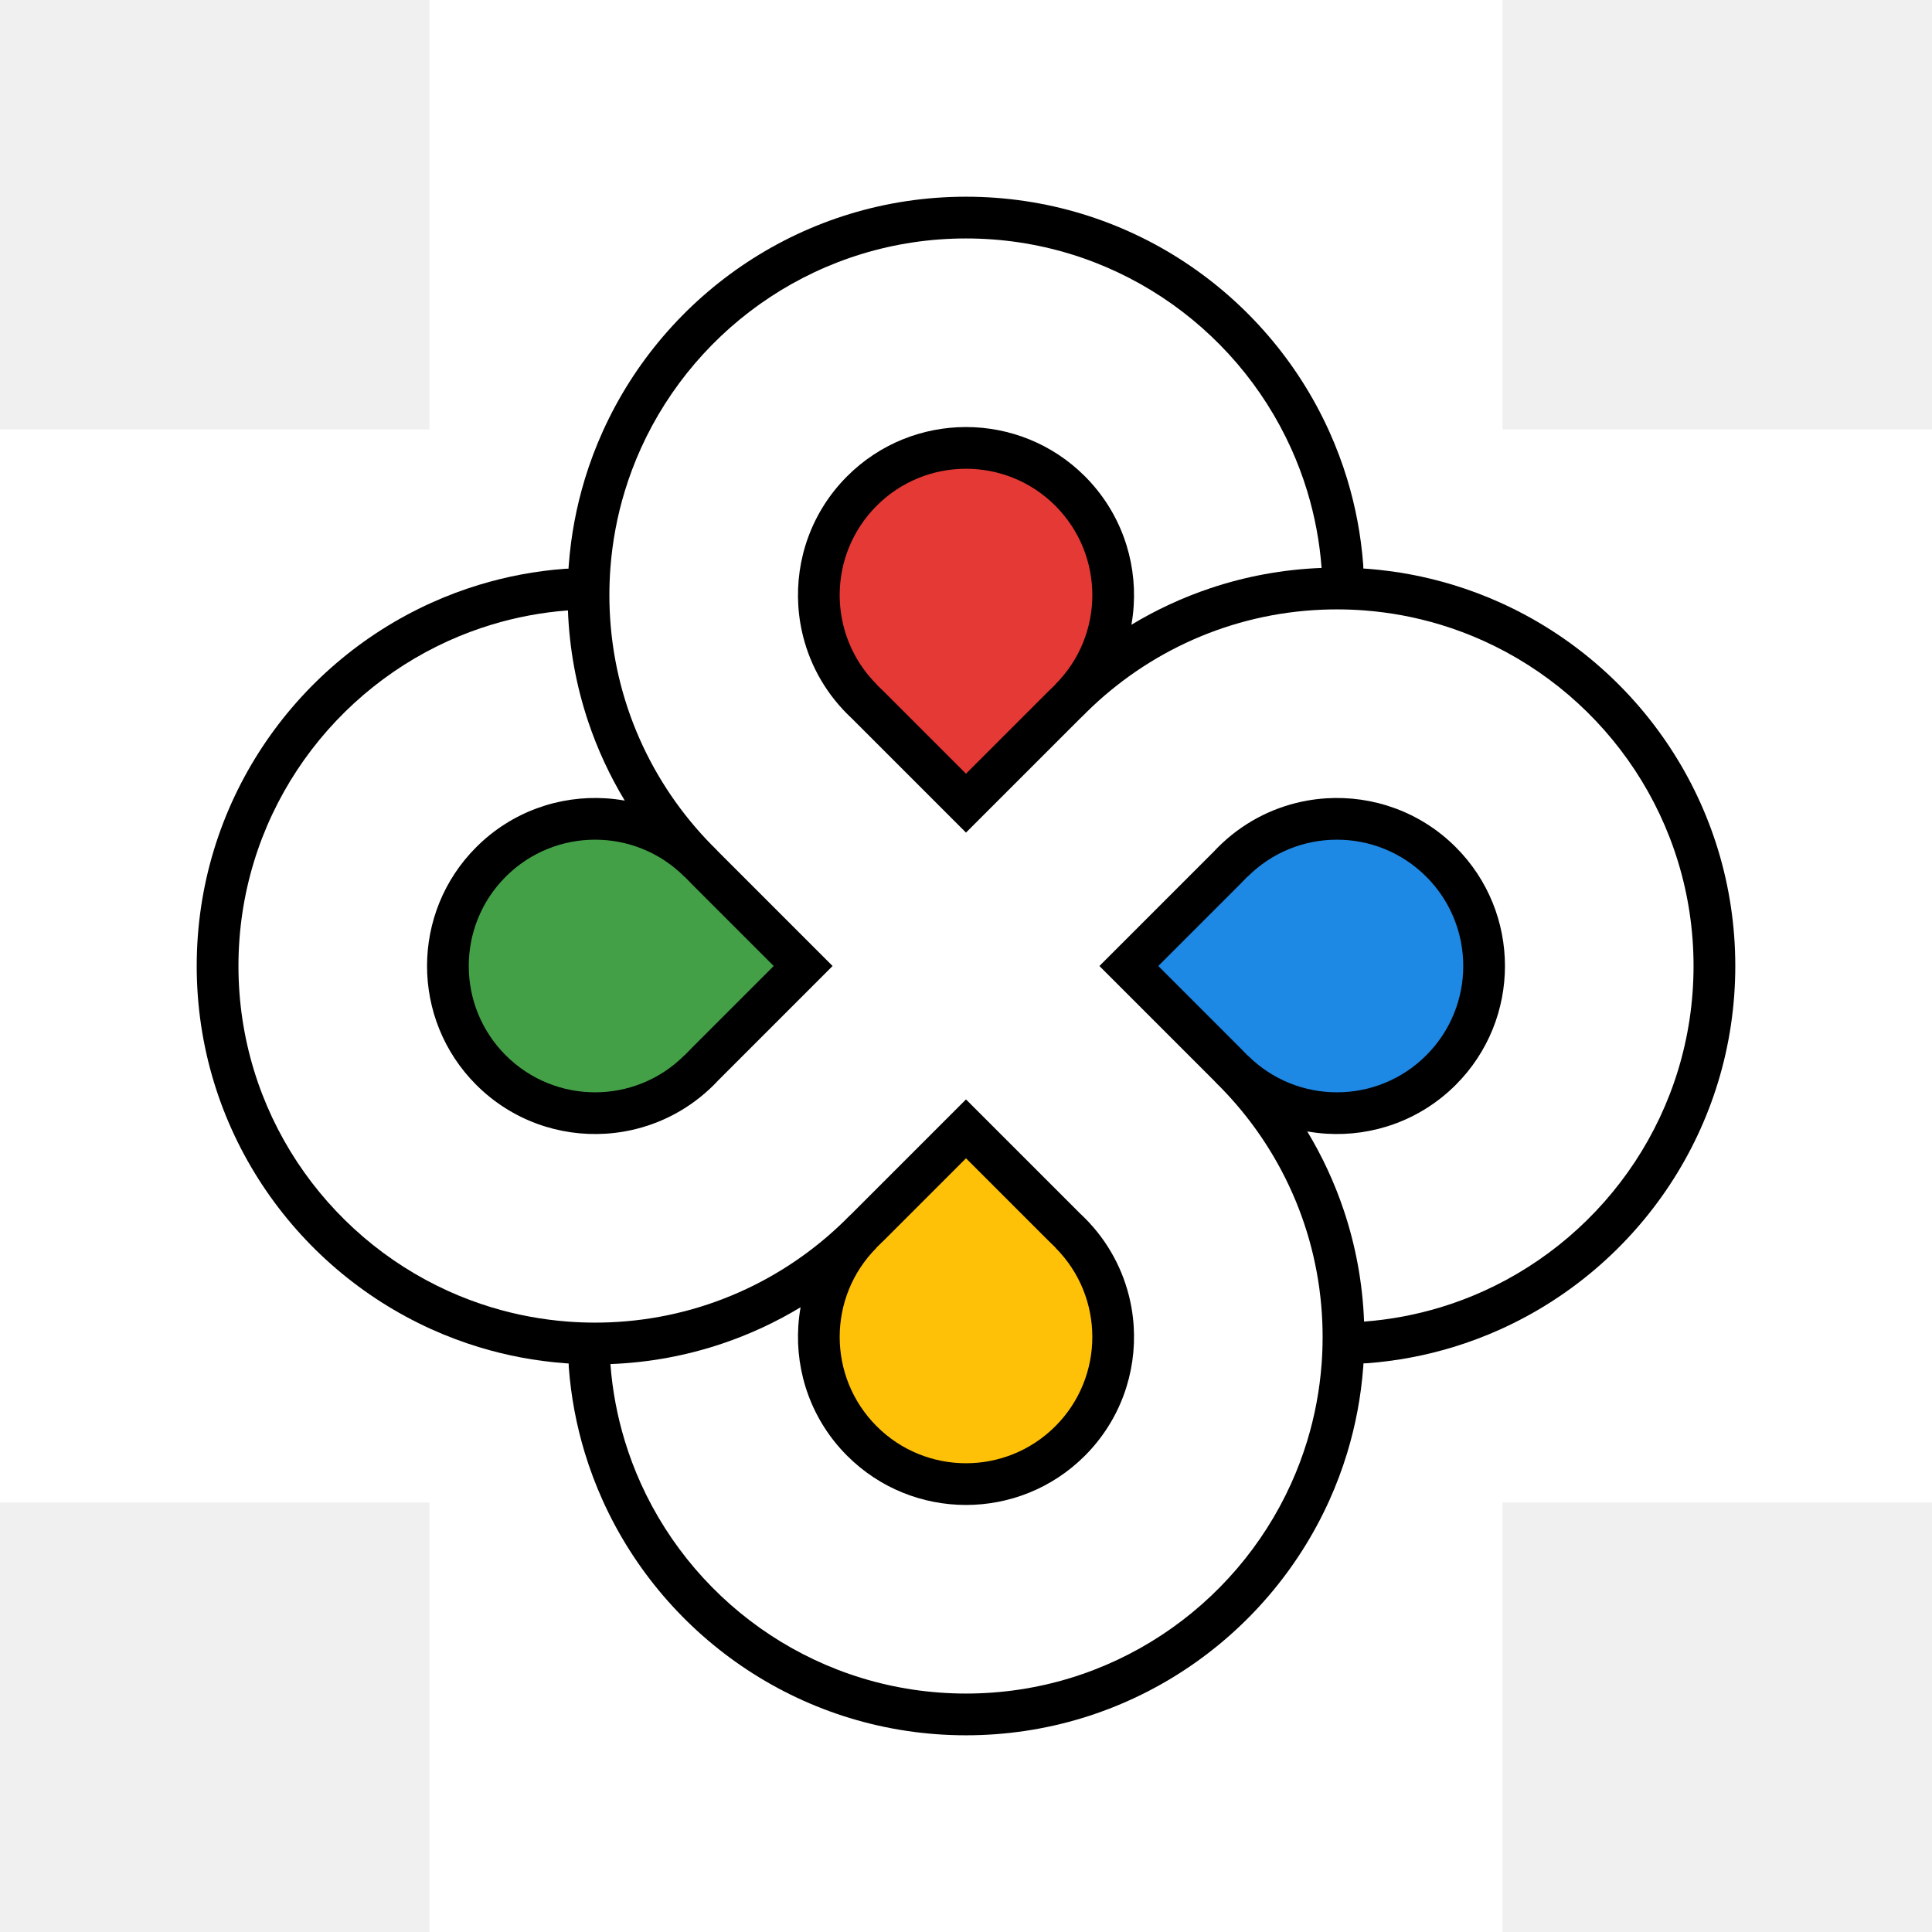
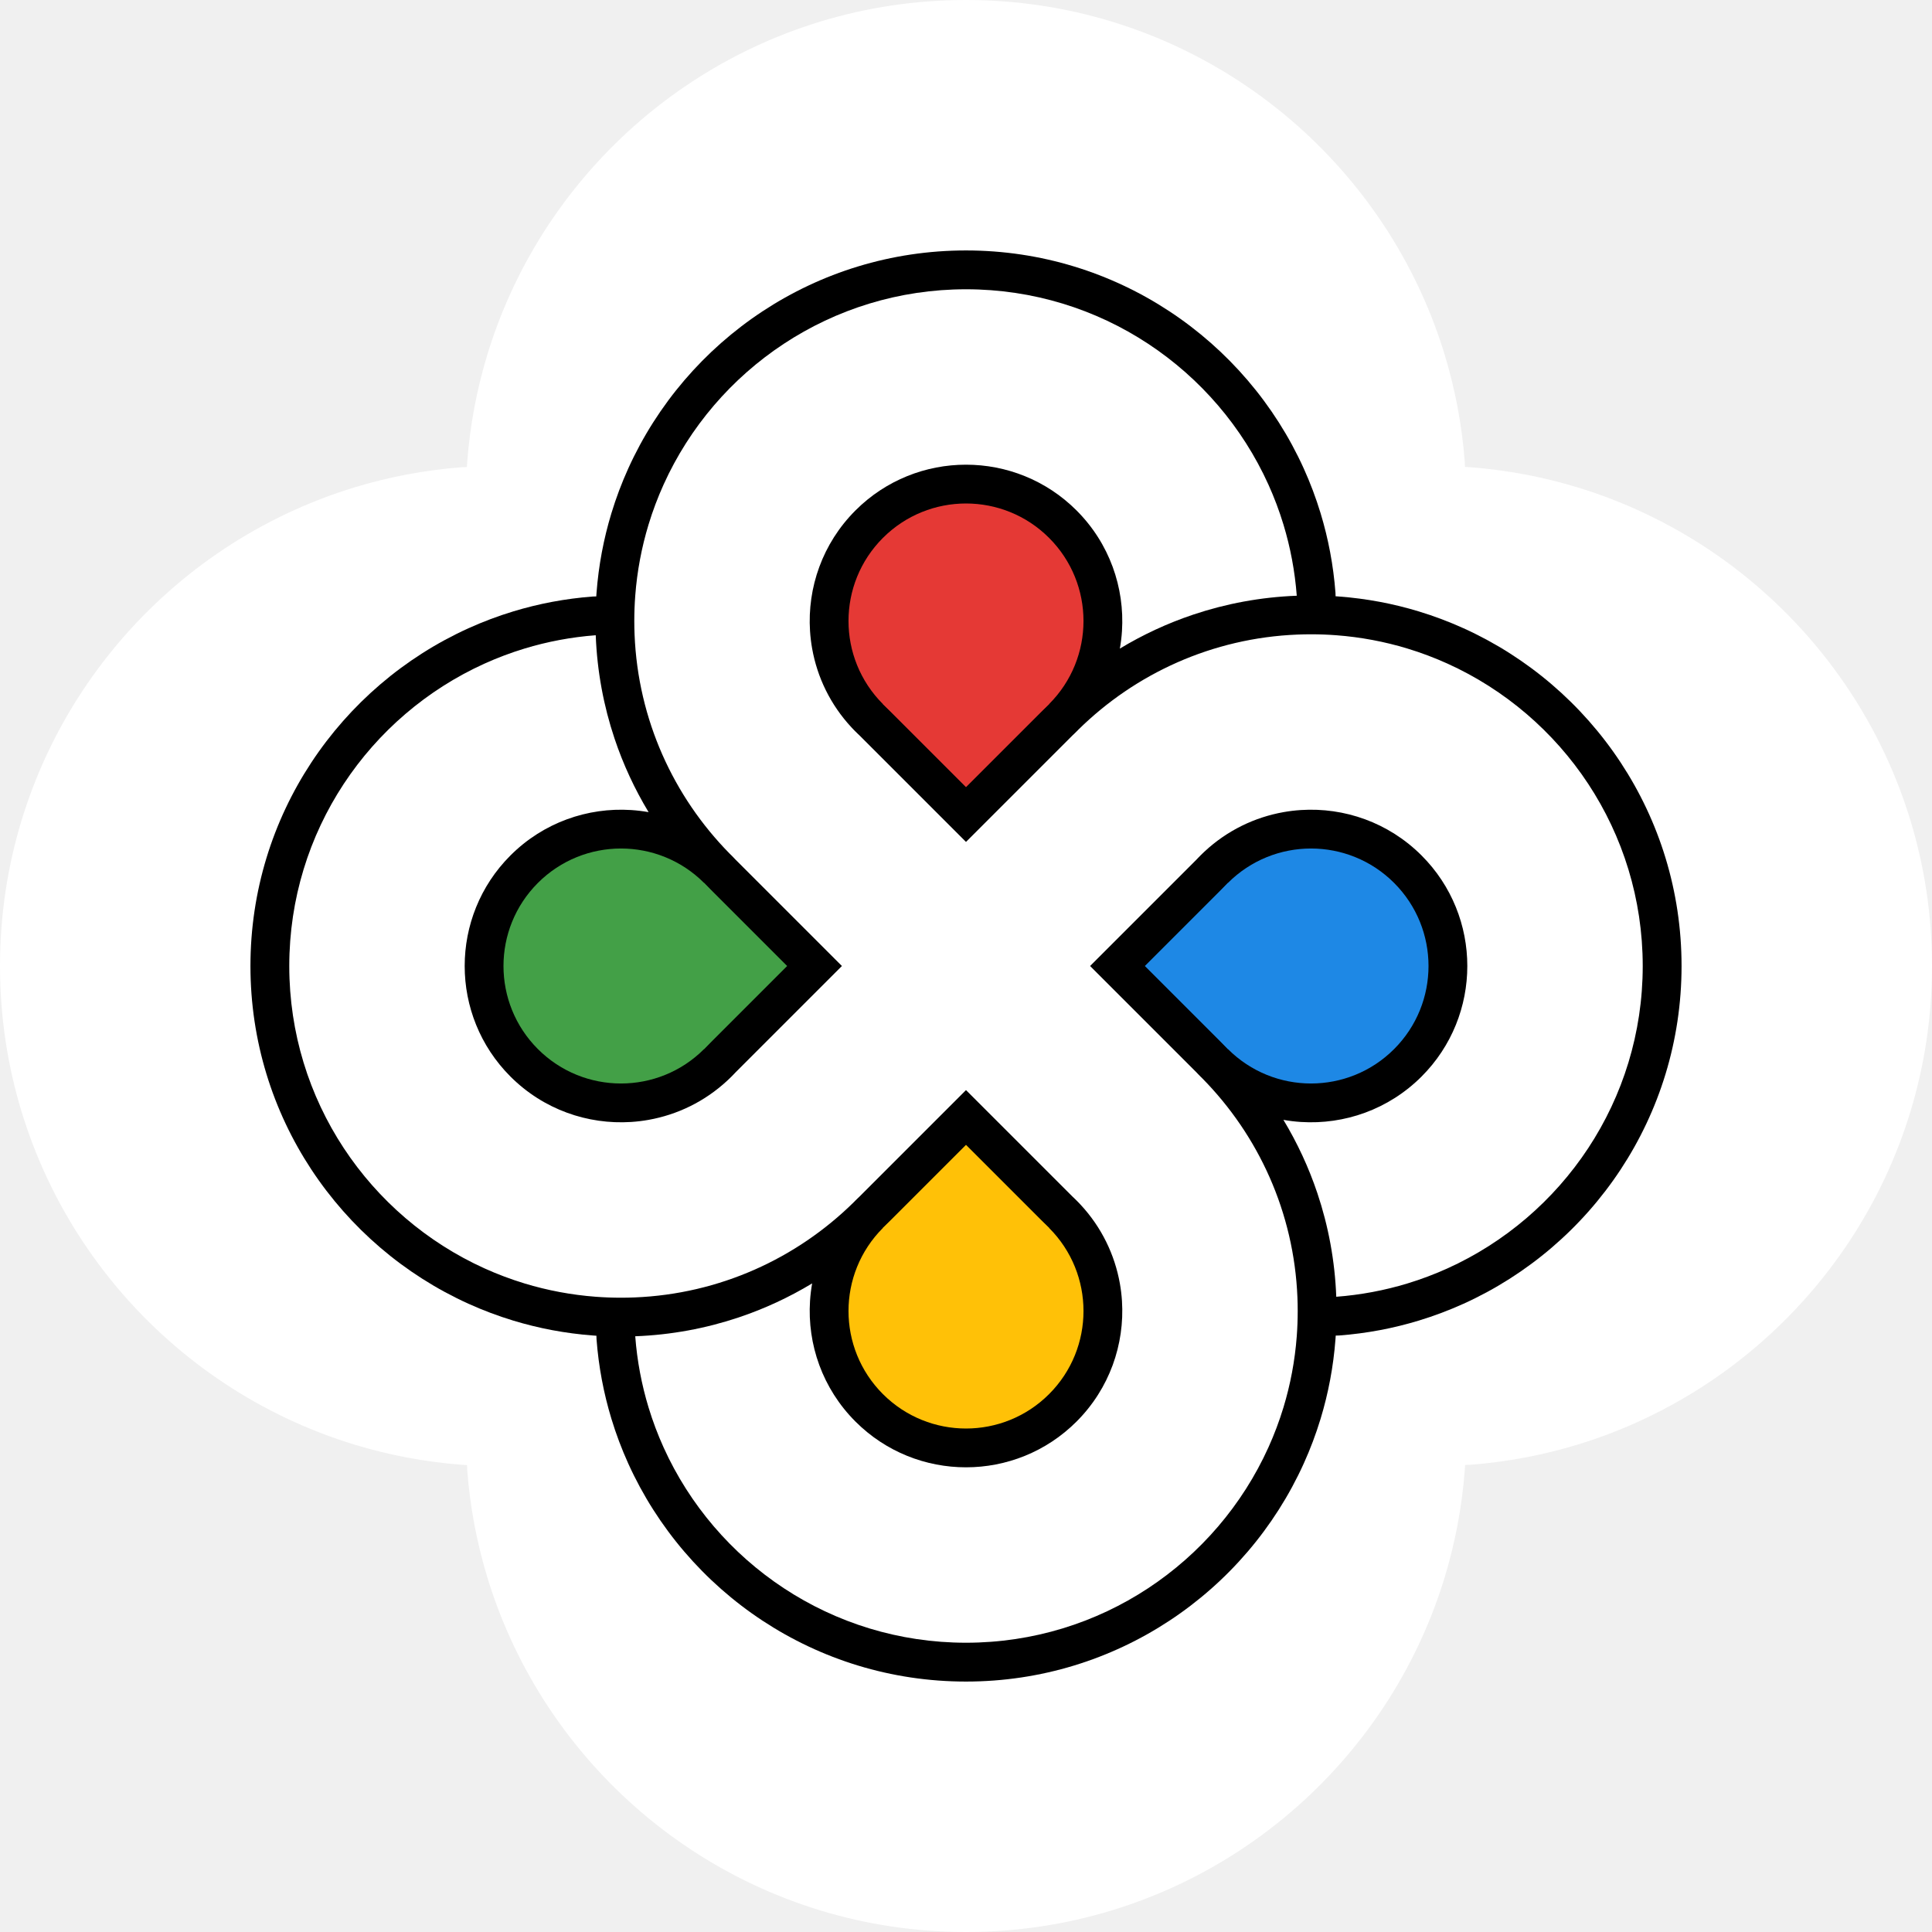
- <svg xmlns="http://www.w3.org/2000/svg" viewBox="-82.465 -82.465 809.929 809.929" style="fill-rule:evenodd;clip-rule:evenodd;stroke-linejoin:round;stroke-miterlimit:2;">
-   <path fill="#fff" d="M97.585,-82.465L547.415,-82.465L547.415,97.585L727.465,97.585L727.465,547.415L547.415,547.415L547.415,727.465L97.585,727.465L97.585,547.415L-82.465,547.415L-82.465,97.585L97.585,97.585Z" />
+ <svg xmlns="http://www.w3.org/2000/svg" viewBox="-112.875 -112.875 870.75 870.75" style="fill-rule:evenodd;clip-rule:evenodd;stroke-linejoin:round;stroke-miterlimit:2;">
+   <g fill="#fff" transform="translate(322.5,322.5) scale(1.35) translate(-322.5,-322.5)">
+     <g transform="matrix(1,0,0,1,-217.5,-217.5) matrix(0.90301,0,0,0.764873,0,0) matrix(0.783055,0.924477,-0.783055,0.924477,582.3741,-273.9867)">
+       <path d="M539.953,284.431C540.361,284.073 540.771,283.717 541.182,283.364C550.601,275.266 560.712,268.391 571.305,262.737C577.667,259.341 584.203,256.386 590.868,253.872C650.379,231.421 720.175,244.136 768.042,292.003C815.909,339.87 828.624,409.666 806.173,469.177C803.659,475.842 800.704,482.378 797.308,488.74C791.654,499.333 784.779,509.444 776.681,518.863C776.341,519.259 775.985,519.637 775.614,519.998C775.972,520.406 776.328,520.816 776.681,521.227C784.779,530.645 791.654,540.756 797.308,551.35C800.704,557.712 803.659,564.248 806.173,570.913C828.624,630.424 815.909,700.22 768.042,748.087C720.175,795.954 650.379,808.669 590.868,786.218C584.203,783.704 577.667,780.749 571.305,777.353C560.712,771.699 550.601,764.824 541.182,756.726C540.786,756.386 540.408,756.03 540.047,755.659C539.639,756.017 539.229,756.372 538.818,756.726C529.399,764.824 519.288,771.699 508.695,777.353C502.333,780.749 495.797,783.704 489.132,786.218C429.621,808.669 359.825,795.954 311.958,748.087C264.091,700.22 251.376,630.424 273.827,570.913C276.341,564.248 279.296,557.712 282.692,551.35C288.346,540.756 295.221,530.645 303.319,521.227C303.659,520.831 304.015,520.453 304.386,520.092C304.028,519.684 303.672,519.274 303.319,518.863C295.221,509.444 288.346,499.333 282.692,488.74C279.296,482.378 276.341,475.842 273.827,469.177C251.376,409.666 264.091,339.87 311.958,292.003C359.825,244.136 429.621,231.421 489.132,253.872C495.797,256.386 502.333,259.341 508.695,262.737C519.288,268.391 529.399,275.266 538.818,283.364C539.214,283.704 539.592,284.06 539.953,284.431Z" />
+     </g>
+   </g>
  <g transform="matrix(1,0,0,1,-217.5,-217.5)">
    <g transform="matrix(0.90301,0,0,0.764873,0,0)">
      <g transform="matrix(0.783055,0.924477,-0.783055,0.924477,582.3741,-273.9867)">
        <path d="M539.953,284.431C540.361,284.073 540.771,283.717 541.182,283.364C550.601,275.266 560.712,268.391 571.305,262.737C577.667,259.341 584.203,256.386 590.868,253.872C650.379,231.421 720.175,244.136 768.042,292.003C815.909,339.87 828.624,409.666 806.173,469.177C803.659,475.842 800.704,482.378 797.308,488.74C791.654,499.333 784.779,509.444 776.681,518.863C776.341,519.259 775.985,519.637 775.614,519.998C775.972,520.406 776.328,520.816 776.681,521.227C784.779,530.645 791.654,540.756 797.308,551.35C800.704,557.712 803.659,564.248 806.173,570.913C828.624,630.424 815.909,700.22 768.042,748.087C720.175,795.954 650.379,808.669 590.868,786.218C584.203,783.704 577.667,780.749 571.305,777.353C560.712,771.699 550.601,764.824 541.182,756.726C540.786,756.386 540.408,756.03 540.047,755.659C539.639,756.017 539.229,756.372 538.818,756.726C529.399,764.824 519.288,771.699 508.695,777.353C502.333,780.749 495.797,783.704 489.132,786.218C429.621,808.669 359.825,795.954 311.958,748.087C264.091,700.22 251.376,630.424 273.827,570.913C276.341,564.248 279.296,557.712 282.692,551.35C288.346,540.756 295.221,530.645 303.319,521.227C303.659,520.831 304.015,520.453 304.386,520.092C304.028,519.684 303.672,519.274 303.319,518.863C295.221,509.444 288.346,499.333 282.692,488.74C279.296,482.378 276.341,475.842 273.827,469.177C251.376,409.666 264.091,339.87 311.958,292.003C359.825,244.136 429.621,231.421 489.132,253.872C495.797,256.386 502.333,259.341 508.695,262.737C519.288,268.391 529.399,275.266 538.818,283.364C539.214,283.704 539.592,284.06 539.953,284.431Z" />
      </g>
    </g>
    <g transform="matrix(0.90301,0,0,0.764873,0,0)">
      <g transform="matrix(0.783055,0.924477,-0.783055,0.924477,582.3741,-273.9867)">
        <path d="M482.955,270.245C488.917,272.494 494.764,275.138 500.455,278.175C509.934,283.235 518.981,289.388 527.409,296.634C516.365,308.549 507.381,321.688 500.455,335.595C494.97,346.61 490.777,358.106 487.875,369.857C486.353,367.673 484.709,365.579 482.955,363.586C470.039,348.905 451.116,339.635 430.045,339.635C391.16,339.635 359.59,371.205 359.59,410.09C359.59,431.161 368.86,450.084 383.541,463C385.535,464.754 387.628,466.397 389.812,467.92C400.574,475.425 413.525,480.004 427.509,480.5C427.943,480.515 428.378,480.527 428.814,480.534C429.224,480.541 429.634,480.545 430.045,480.545C430.456,480.545 430.866,480.541 431.276,480.534C431.712,480.527 432.147,480.515 432.581,480.5L500.455,480.5L500.455,412.626C500.471,412.192 500.482,411.757 500.489,411.32C500.496,410.911 500.5,410.501 500.5,410.09C500.5,409.679 500.496,409.269 500.489,408.859C500.783,372.903 513.953,337.032 540,308.794C541.378,307.3 542.792,305.828 544.243,304.377C546.949,301.671 549.734,299.089 552.591,296.634C561.019,289.388 570.066,283.235 579.545,278.175C585.236,275.138 591.083,272.494 597.045,270.245C650.325,250.145 712.813,261.523 755.668,304.377C798.522,347.232 809.9,409.72 789.8,463C787.55,468.962 784.907,474.809 781.87,480.5C776.81,489.979 770.657,499.026 763.411,507.454C751.496,496.41 738.357,487.425 724.45,480.5C713.435,475.015 701.939,470.822 690.188,467.92C692.372,466.397 694.465,464.754 696.459,463C711.14,450.084 720.41,431.161 720.41,410.09C720.41,371.205 688.84,339.635 649.955,339.635C628.884,339.635 609.961,348.905 597.045,363.586C595.291,365.579 593.647,367.673 592.125,369.857C584.62,380.619 580.041,393.57 579.545,407.554C579.529,407.988 579.518,408.423 579.511,408.859C579.504,409.269 579.5,409.679 579.5,410.09C579.5,410.501 579.504,410.911 579.511,411.32C579.518,411.757 579.529,412.192 579.545,412.626L579.545,480.5L647.419,480.5C647.853,480.515 648.288,480.527 648.724,480.534C649.134,480.541 649.544,480.545 649.955,480.545C650.366,480.545 650.776,480.541 651.186,480.534C687.142,480.828 723.012,493.998 751.25,520.045C752.745,521.423 754.217,522.837 755.668,524.288C758.374,526.994 760.955,529.779 763.411,532.635C770.657,541.064 776.81,550.111 781.87,559.59C784.907,565.281 787.55,571.128 789.8,577.09C809.9,630.369 798.522,692.858 755.668,735.712C712.813,778.567 650.325,789.944 597.045,769.845C591.083,767.595 585.236,764.952 579.545,761.914C570.066,756.855 561.019,750.702 552.591,743.456C563.635,731.541 572.619,718.402 579.545,704.495C585.03,693.48 589.223,681.984 592.125,670.233C593.647,672.417 595.291,674.51 597.045,676.504C609.961,691.185 628.884,700.455 649.955,700.455C688.84,700.455 720.41,668.885 720.41,630C720.41,608.929 711.14,590.006 696.459,577.09C694.465,575.336 692.372,573.692 690.188,572.169C679.426,564.665 666.475,560.086 652.491,559.59C652.057,559.574 651.622,559.563 651.186,559.555C650.776,559.548 650.366,559.545 649.955,559.545C649.544,559.545 649.134,559.548 648.724,559.555C648.288,559.563 647.853,559.574 647.419,559.59L579.545,559.59L579.545,627.464C579.529,627.898 579.518,628.333 579.511,628.769C579.504,629.179 579.5,629.589 579.5,630C579.5,630.411 579.504,630.821 579.511,631.231C579.217,667.187 566.047,703.057 540,731.295C538.622,732.789 537.208,734.262 535.757,735.712C533.051,738.419 530.266,741 527.409,743.456C518.981,750.702 509.934,756.855 500.455,761.914C494.764,764.952 488.917,767.595 482.955,769.845C429.675,789.944 367.187,778.567 324.332,735.712C281.478,692.858 270.1,630.369 290.2,577.09C292.45,571.128 295.093,565.281 298.13,559.59C303.19,550.111 309.343,541.064 316.589,532.635C328.504,543.68 341.643,552.664 355.55,559.59C366.565,565.075 378.061,569.268 389.812,572.169C387.628,573.692 385.535,575.336 383.541,577.09C368.86,590.006 359.59,608.929 359.59,630C359.59,668.885 391.16,700.455 430.045,700.455C451.116,700.455 470.039,691.185 482.955,676.504C484.709,674.51 486.353,672.417 487.875,670.233C495.38,659.471 499.959,646.519 500.455,632.536C500.471,632.102 500.482,631.667 500.489,631.231C500.496,630.821 500.5,630.411 500.5,630C500.5,629.589 500.496,629.179 500.489,628.769C500.482,628.333 500.471,627.898 500.455,627.464L500.455,559.59L432.581,559.59C432.147,559.574 431.712,559.563 431.276,559.555C430.866,559.548 430.456,559.545 430.045,559.545C429.634,559.545 429.224,559.548 428.814,559.555C392.858,559.262 356.988,546.091 328.75,520.045C327.255,518.667 325.783,517.253 324.332,515.802C321.626,513.096 319.045,510.31 316.589,507.454C309.343,499.026 303.19,489.979 298.13,480.5C295.093,474.809 292.45,468.962 290.2,463C270.1,409.72 281.478,347.232 324.332,304.377C367.187,261.523 429.675,250.145 482.955,270.245Z" style="fill:white;" />
      </g>
    </g>
    <g transform="matrix(0.90301,0,0,0.764873,0,0)">
      <g transform="matrix(0.707107,0.834812,-0.598937,0.707107,582.3741,-273.9867)">
        <g>
          <g transform="matrix(1.107407,0,0,1.307407,0,0)">
            <rect x="430.045" y="410.09" width="52.955" height="52.955" style="fill:rgb(229,57,53);" />
          </g>
          <g transform="matrix(1.107407,0,0,1.307407,184.8873,0)">
            <rect x="430.045" y="410.09" width="52.955" height="52.955" style="fill:rgb(30,136,229);" />
          </g>
          <g transform="matrix(1.107407,0,0,1.307407,184.8873,218.2783)">
            <rect x="430.045" y="410.09" width="52.955" height="52.955" style="fill:rgb(255,193,7);" />
          </g>
          <g transform="matrix(1.107407,0,0,1.307407,-0,218.2783)">
            <rect x="430.045" y="410.09" width="52.955" height="52.955" style="fill:rgb(67,160,71);" />
          </g>
        </g>
        <g>
          <g transform="matrix(0.52189,0,-0,0.616144,147.7054,250.5717)">
            <circle cx="629.5" cy="463.5" r="112.366" style="fill:rgb(229,57,53);" />
          </g>
          <g transform="matrix(0.52189,0,-0,0.616144,391.2356,250.5717)">
            <circle cx="629.5" cy="463.5" r="112.366" style="fill:rgb(30,136,229);" />
          </g>
          <g transform="matrix(0.52189,0,-0,0.616144,147.7054,538.0839)">
            <circle cx="629.5" cy="463.5" r="112.366" style="fill:rgb(67,160,71);" />
          </g>
          <g transform="matrix(0.52189,0,-0,0.616144,391.2356,538.0839)">
            <circle cx="629.5" cy="463.5" r="112.366" style="fill:rgb(255,193,7);" />
          </g>
        </g>
      </g>
    </g>
  </g>
</svg>
